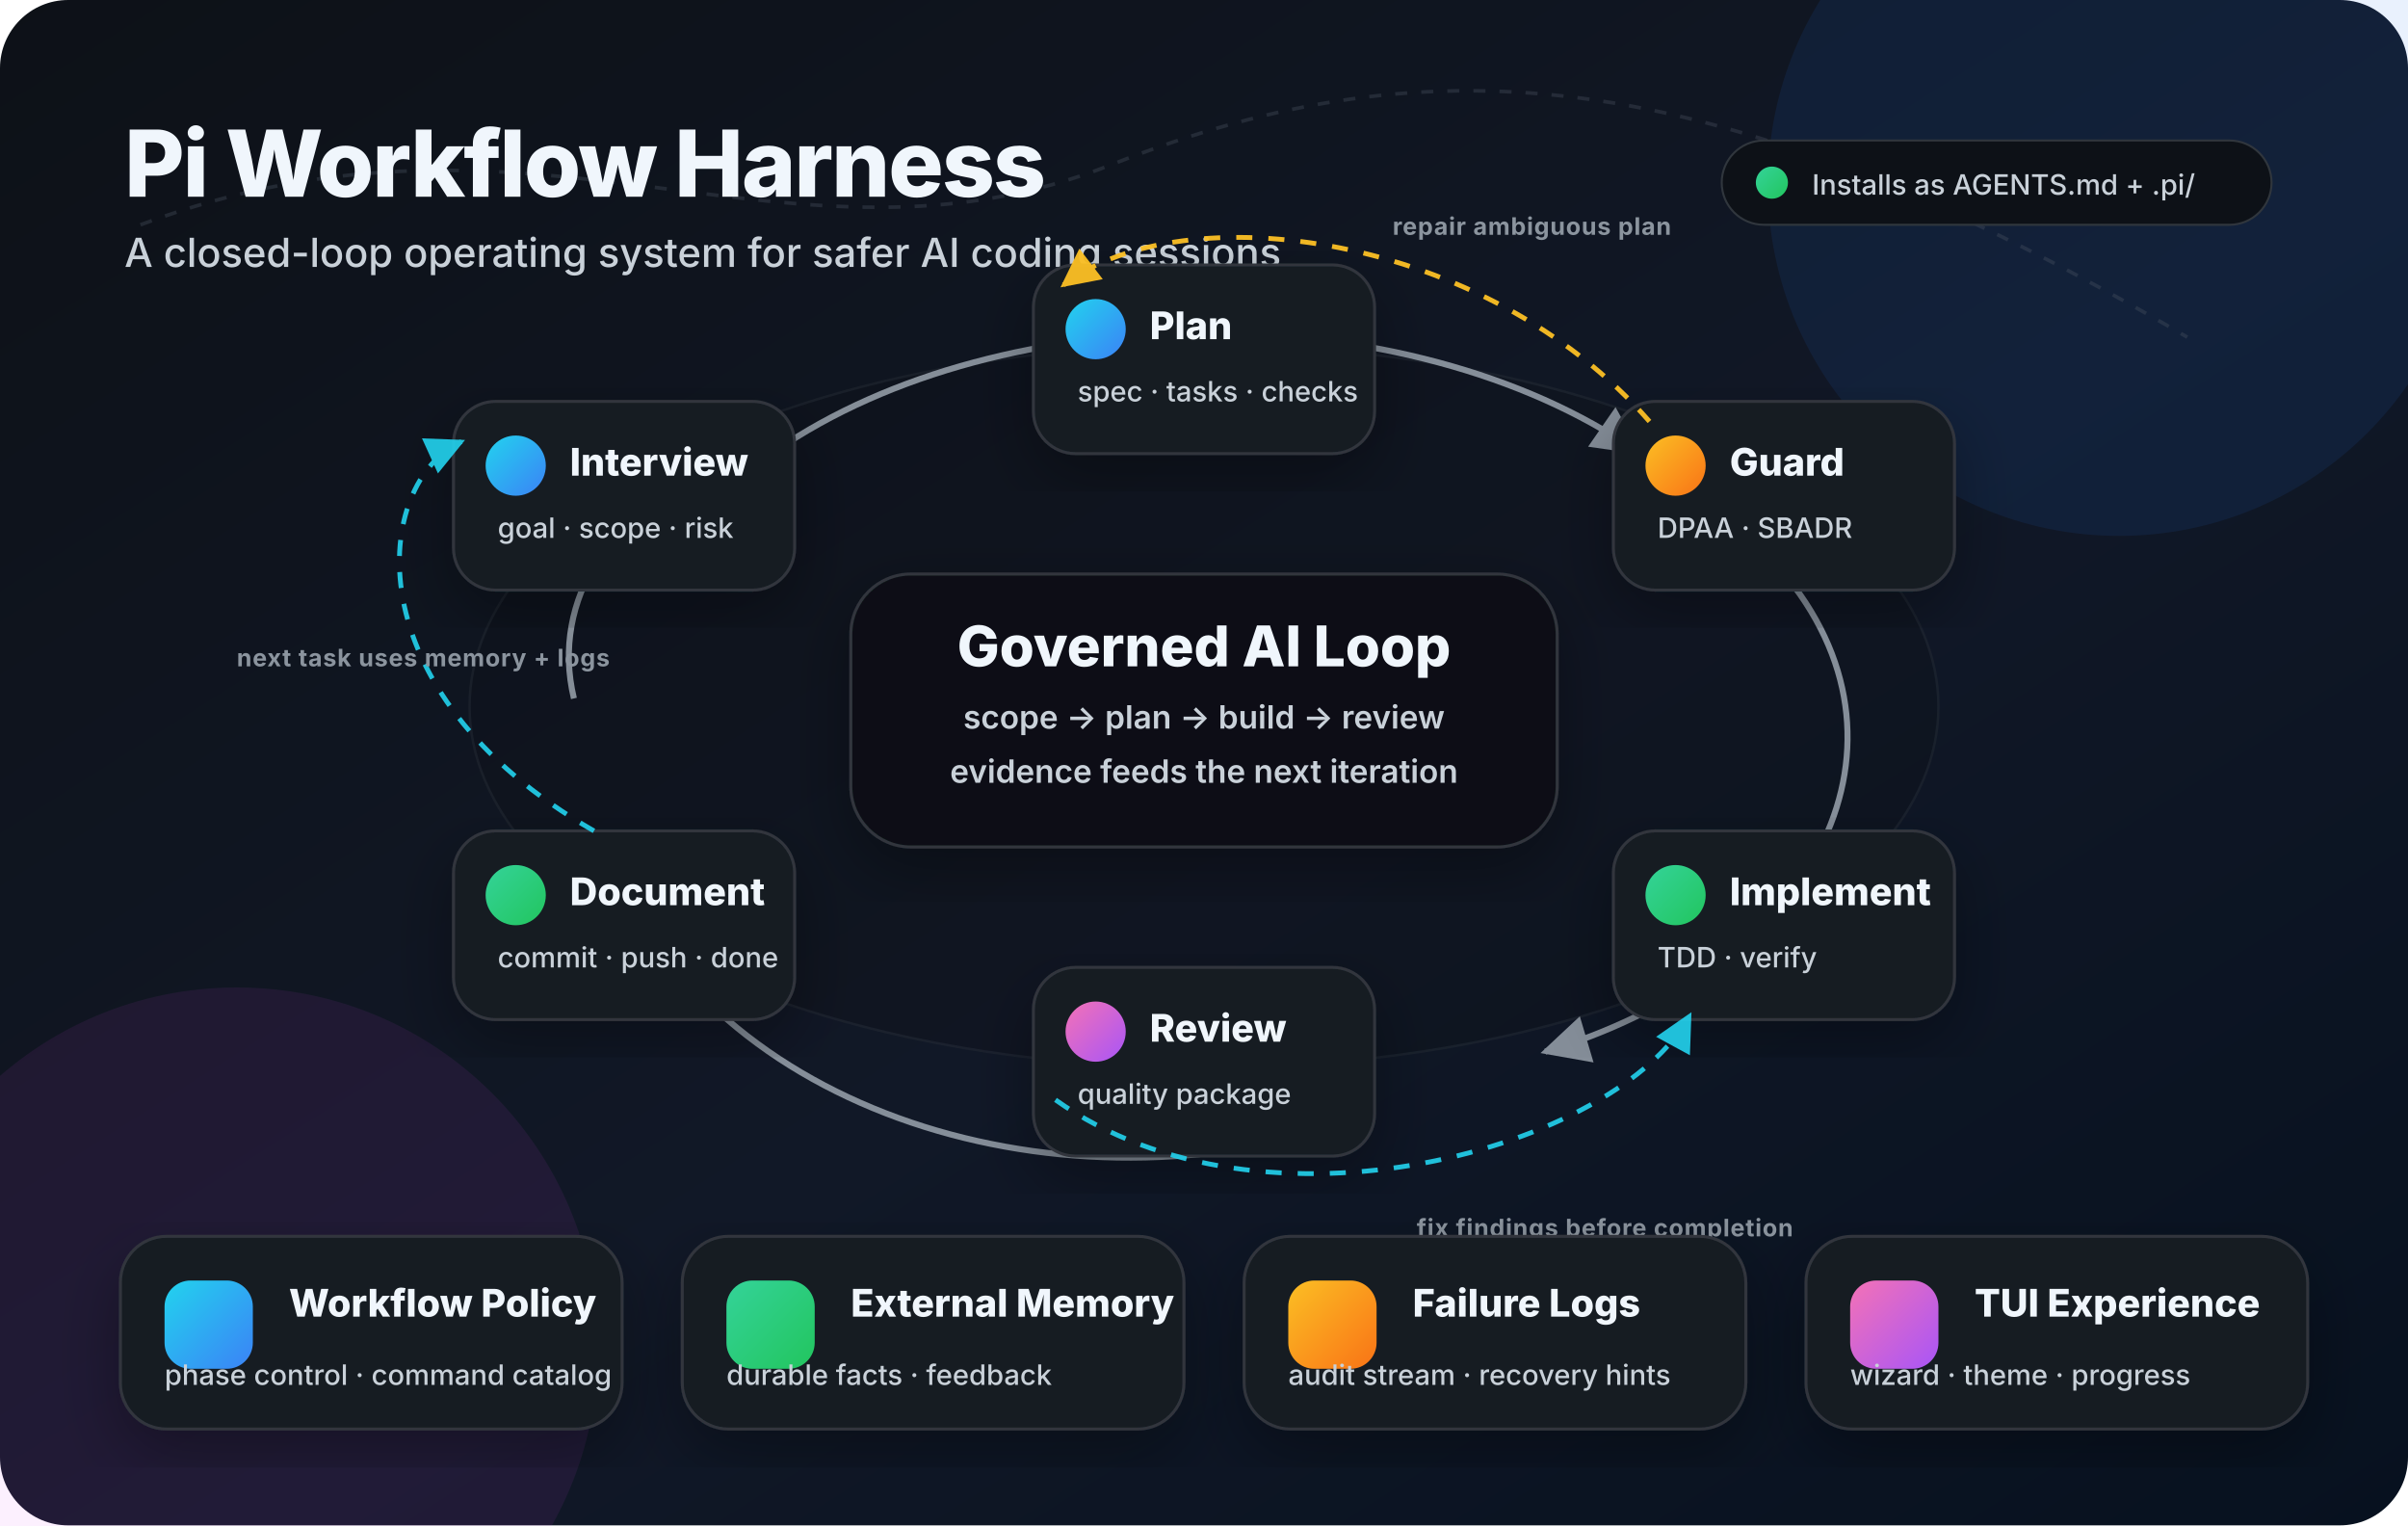
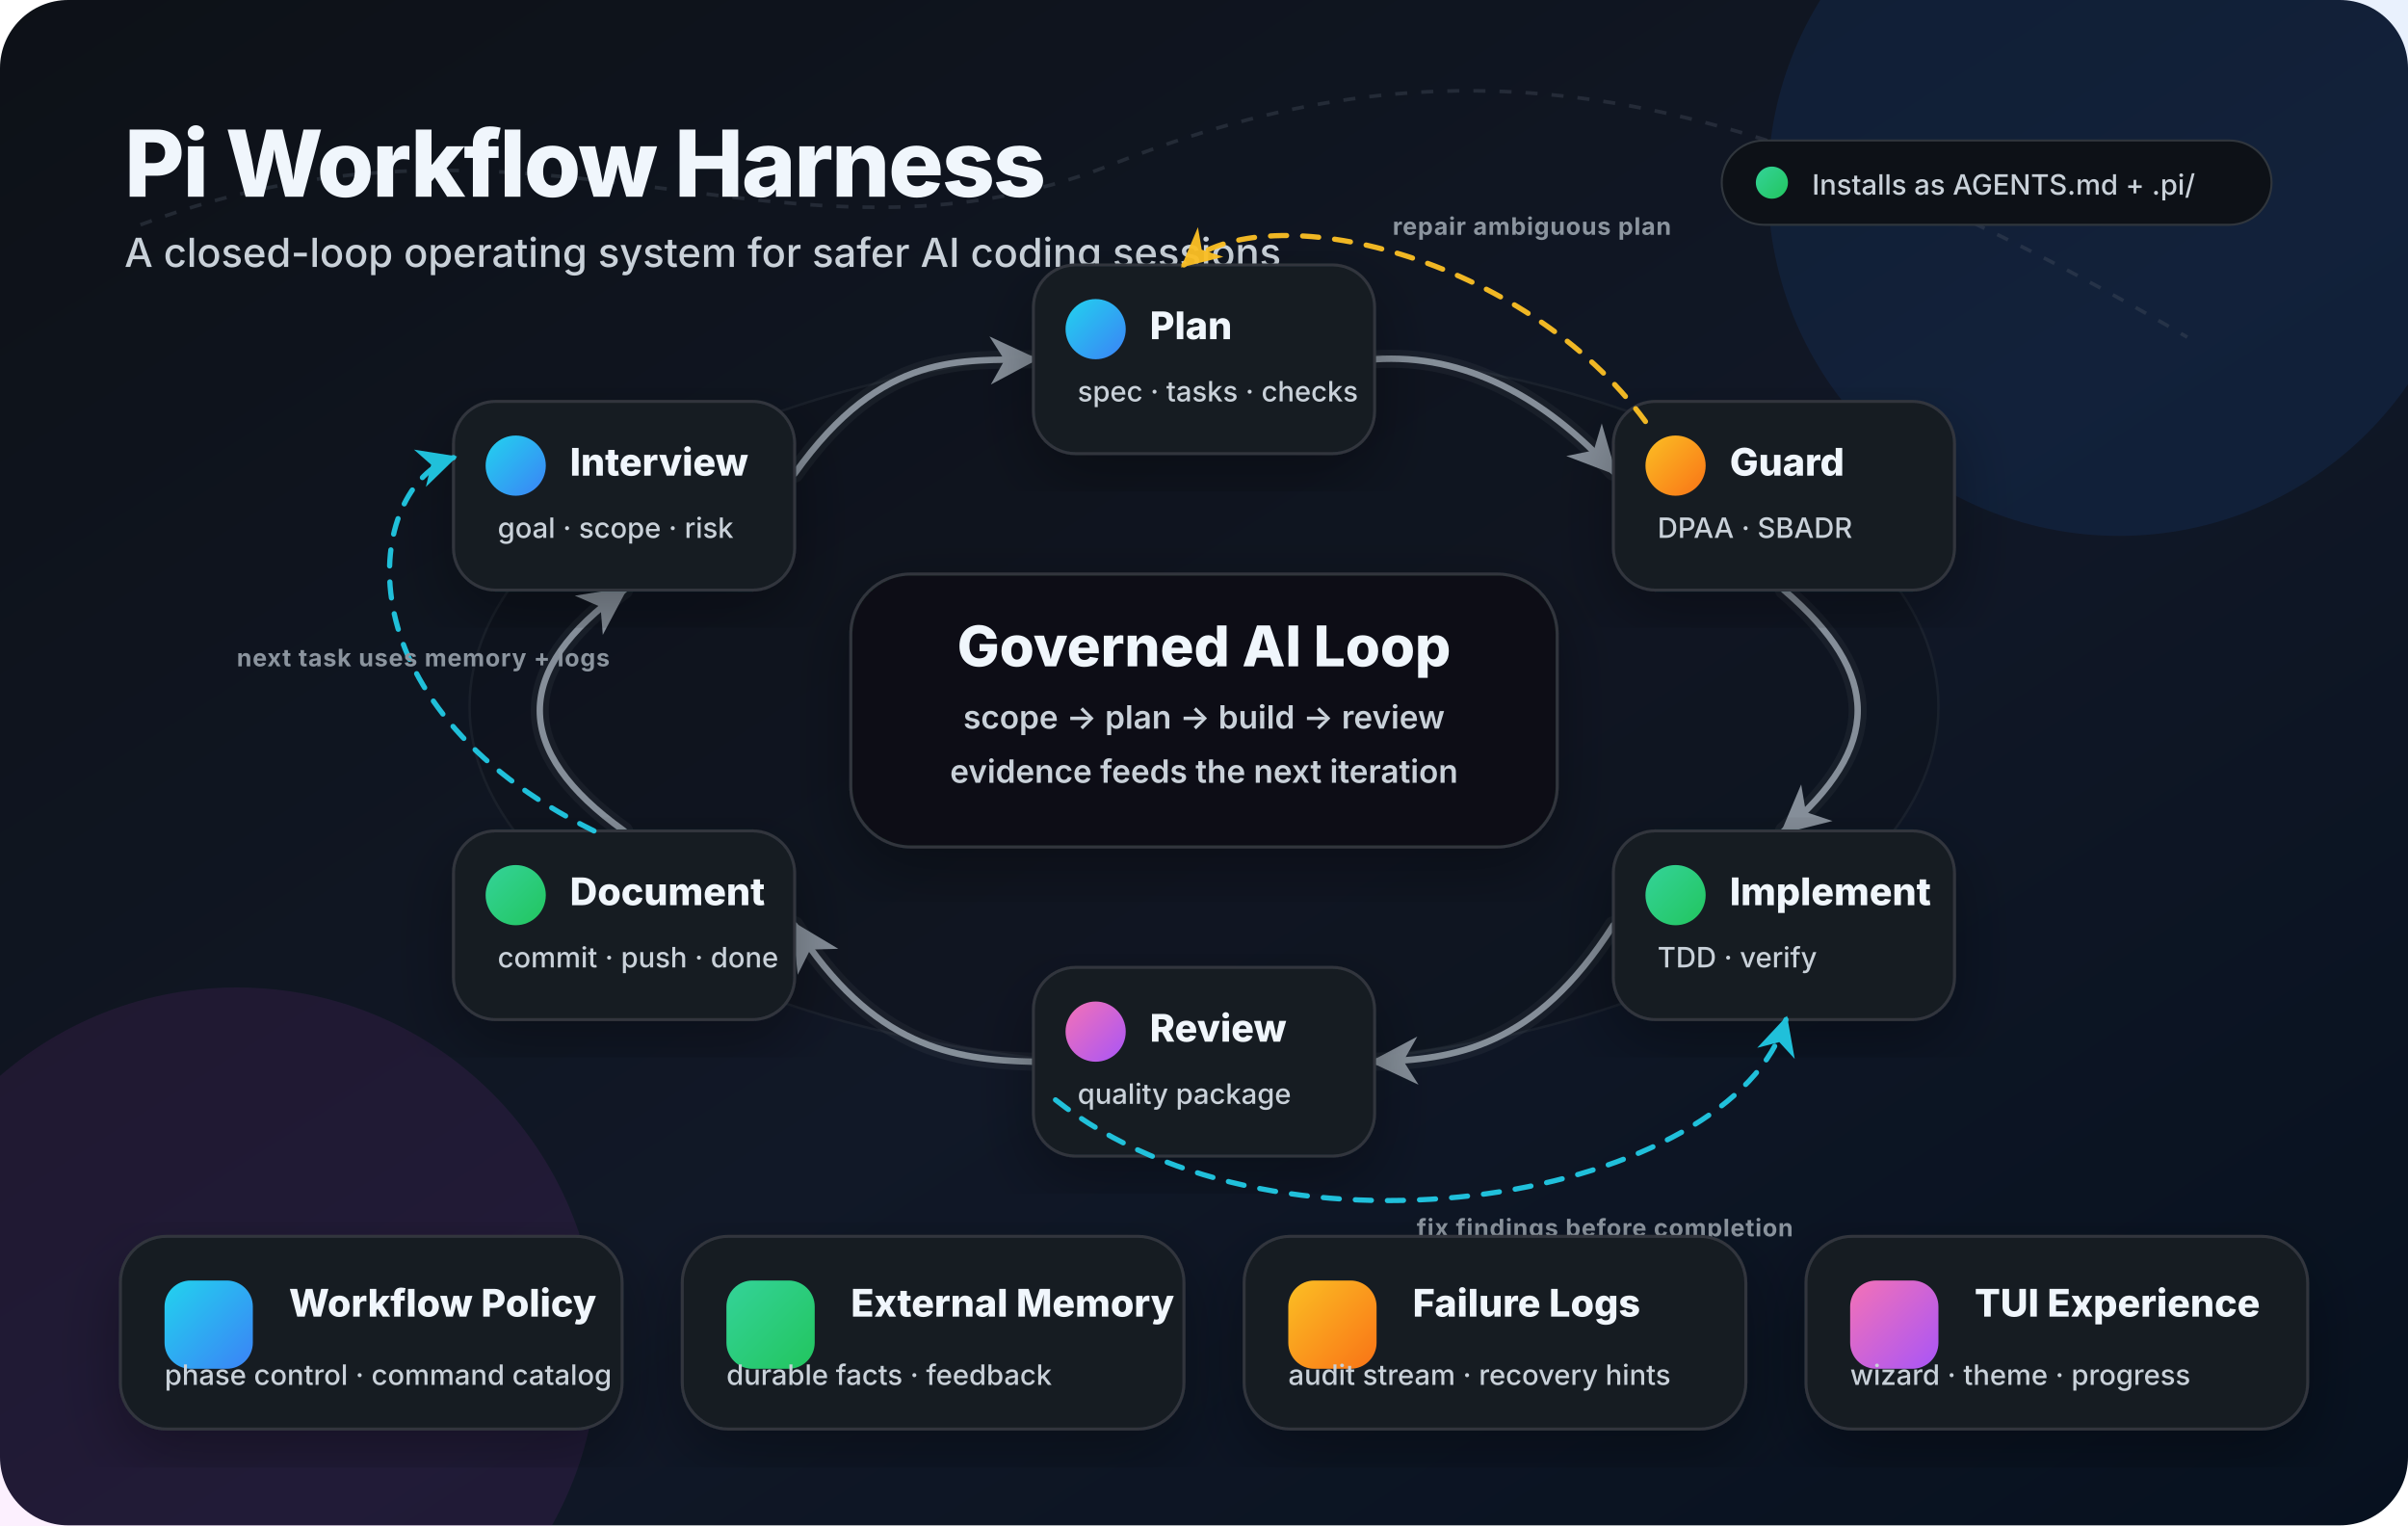
<svg xmlns="http://www.w3.org/2000/svg" width="1200" height="760" viewBox="0 0 1200 760" role="img" aria-labelledby="title desc">
  <defs>
    <linearGradient id="bg" x1="0" y1="0" x2="1" y2="1">
      <stop offset="0%" stop-color="#0d1117" />
      <stop offset="55%" stop-color="#111827" />
      <stop offset="100%" stop-color="#07111f" />
    </linearGradient>
    <linearGradient id="cyan" x1="0" y1="0" x2="1" y2="1">
      <stop offset="0%" stop-color="#22d3ee" />
      <stop offset="100%" stop-color="#3b82f6" />
    </linearGradient>
    <linearGradient id="pink" x1="0" y1="0" x2="1" y2="1">
      <stop offset="0%" stop-color="#f472b6" />
      <stop offset="100%" stop-color="#a855f7" />
    </linearGradient>
    <linearGradient id="green" x1="0" y1="0" x2="1" y2="1">
      <stop offset="0%" stop-color="#34d399" />
      <stop offset="100%" stop-color="#22c55e" />
    </linearGradient>
    <linearGradient id="amber" x1="0" y1="0" x2="1" y2="1">
      <stop offset="0%" stop-color="#fbbf24" />
      <stop offset="100%" stop-color="#f97316" />
    </linearGradient>
    <filter id="shadow" x="-20%" y="-20%" width="140%" height="140%">
      <feDropShadow dx="0" dy="12" stdDeviation="16" flood-color="#000000" flood-opacity="0.32" />
    </filter>
-     <marker id="arrow" viewBox="0 0 10 10" refX="9" refY="5" markerWidth="8" markerHeight="8" orient="auto-start-reverse">
-       <path d="M 0 0 L 10 5 L 0 10 z" fill="#8b949e" />
+     <marker id="arrow" viewBox="0 0 12 12" refX="10" refY="6" markerWidth="9" markerHeight="9" orient="auto-start-reverse">
+       <path d="M1 1 L11 6 L1 11 L4 6 Z" fill="#8b949e" />
    </marker>
-     <marker id="arrowCyan" viewBox="0 0 10 10" refX="9" refY="5" markerWidth="8" markerHeight="8" orient="auto-start-reverse">
-       <path d="M 0 0 L 10 5 L 0 10 z" fill="#22d3ee" />
+     <marker id="arrowCyan" viewBox="0 0 12 12" refX="10" refY="6" markerWidth="9" markerHeight="9" orient="auto-start-reverse">
+       <path d="M1 1 L11 6 L1 11 L4 6 Z" fill="#22d3ee" />
    </marker>
-     <marker id="arrowAmber" viewBox="0 0 10 10" refX="9" refY="5" markerWidth="8" markerHeight="8" orient="auto-start-reverse">
-       <path d="M 0 0 L 10 5 L 0 10 z" fill="#fbbf24" />
+     <marker id="arrowAmber" viewBox="0 0 12 12" refX="10" refY="6" markerWidth="9" markerHeight="9" orient="auto-start-reverse">
+       <path d="M1 1 L11 6 L1 11 L4 6 Z" fill="#fbbf24" />
    </marker>
    <style>
      .title { fill: #f0f6fc; font: 800 46px ui-sans-serif, system-ui, -apple-system, Segoe UI, sans-serif; letter-spacing: -0.9px; }
      .subtitle { fill: #c9d1d9; font: 500 20px ui-sans-serif, system-ui, -apple-system, Segoe UI, sans-serif; }
      .center-title { fill: #f0f6fc; font: 800 28px ui-sans-serif, system-ui, -apple-system, Segoe UI, sans-serif; text-anchor: middle; }
      .center-text { fill: #c9d1d9; font: 600 16px ui-sans-serif, system-ui, -apple-system, Segoe UI, sans-serif; text-anchor: middle; }
      .card-title { fill: #f0f6fc; font: 800 19px ui-sans-serif, system-ui, -apple-system, Segoe UI, sans-serif; }
      .card-text { fill: #c9d1d9; font: 500 14px ui-sans-serif, system-ui, -apple-system, Segoe UI, sans-serif; }
      .small { fill: #8b949e; font: 700 12px ui-sans-serif, system-ui, -apple-system, Segoe UI, sans-serif; letter-spacing: 0.4px; }
      .node { fill: #161b22; stroke: #30363d; stroke-width: 1.5; filter: url(#shadow); }
      .center { fill: #0d1117; stroke: #30363d; stroke-width: 1.5; filter: url(#shadow); }
      .chip { fill: #0d1117; stroke: #30363d; stroke-width: 1; }
-       .loop { stroke: #8b949e; stroke-width: 3; fill: none; marker-end: url(#arrow); opacity: 0.95; }
-       .feedback { stroke: #22d3ee; stroke-width: 2.4; fill: none; marker-end: url(#arrowCyan); stroke-dasharray: 8 8; opacity: 0.9; }
-       .repair { stroke: #fbbf24; stroke-width: 2.4; fill: none; marker-end: url(#arrowAmber); stroke-dasharray: 8 8; opacity: 0.95; }
+       .loop { stroke: #8b949e; stroke-width: 3.2; fill: none; marker-end: url(#arrow); opacity: 0.95; stroke-linecap: round; stroke-linejoin: round; }
+       .loop-halo { stroke: #8b949e; stroke-width: 9; fill: none; opacity: 0.08; stroke-linecap: round; }
+       .feedback { stroke: #22d3ee; stroke-width: 2.6; fill: none; marker-end: url(#arrowCyan); stroke-dasharray: 8 8; opacity: 0.9; stroke-linecap: round; stroke-linejoin: round; }
+       .repair { stroke: #fbbf24; stroke-width: 2.6; fill: none; marker-end: url(#arrowAmber); stroke-dasharray: 8 8; opacity: 0.95; stroke-linecap: round; stroke-linejoin: round; }
      .dash { stroke: #4b5563; stroke-width: 1.8; stroke-dasharray: 6 7; fill: none; }
      .accent-cyan { fill: url(#cyan); }
      .accent-pink { fill: url(#pink); }
      .accent-green { fill: url(#green); }
      .accent-amber { fill: url(#amber); }
    </style>
  </defs>
  <rect width="1200" height="760" rx="34" fill="url(#bg)" />
  <circle cx="1056" cy="92" r="175" fill="#1f6feb" opacity="0.10" />
  <circle cx="118" cy="672" r="180" fill="#d946ef" opacity="0.08" />
  <path d="M70 112 C268 38, 392 146, 554 82 S858 32, 1090 168" class="dash" opacity="0.34" />
  <text x="62" y="98" class="title">Pi Workflow Harness</text>
  <text x="62" y="133" class="subtitle">A closed-loop operating system for safer AI coding sessions</text>
  <g transform="translate(858 70)">
    <rect class="chip" width="274" height="42" rx="21" />
    <circle cx="25" cy="21" r="8" class="accent-green" />
    <text x="45" y="27" class="card-text">Installs as AGENTS.md + .pi/</text>
  </g>
  <g transform="translate(0 0)">
    <ellipse cx="600" cy="352" rx="366" ry="180" fill="#0d1117" opacity="0.32" stroke="#30363d" stroke-width="1.2" />
-     <path class="loop" d="M386 225 C500 146, 702 146, 816 225" />
-     <path class="loop" d="M894 292 C960 380, 898 486, 770 524" />
-     <path class="loop" d="M684 555 C538 610, 360 558, 306 432" />
-     <path class="loop" d="M286 348 C274 298, 306 254, 354 232" />
+     <path class="loop-halo" d="M396 236 C440 174, 480 180, 515 179" />
+     <path class="loop" d="M396 236 C440 174, 480 180, 515 179" />
+     <path class="loop-halo" d="M685 179 C730 176, 770 198, 804 235" />
+     <path class="loop" d="M685 179 C730 176, 770 198, 804 235" />
+     <path class="loop-halo" d="M889 294 C938 336, 938 372, 889 414" />
+     <path class="loop" d="M889 294 C938 336, 938 372, 889 414" />
+     <path class="loop-halo" d="M804 461 C765 522, 725 528, 685 529" />
+     <path class="loop" d="M804 461 C765 522, 725 528, 685 529" />
+     <path class="loop-halo" d="M515 529 C475 528, 435 522, 396 461" />
+     <path class="loop" d="M515 529 C475 528, 435 522, 396 461" />
+     <path class="loop-halo" d="M311 414 C255 374, 255 334, 311 294" />
+     <path class="loop" d="M311 414 C255 374, 255 334, 311 294" />
    <rect class="center" x="424" y="286" width="352" height="136" rx="30" />
    <text x="600" y="332" class="center-title">Governed AI Loop</text>
    <text x="600" y="363" class="center-text">scope → plan → build → review</text>
    <text x="600" y="390" class="center-text">evidence feeds the next iteration</text>
    <g transform="translate(226 200)">
      <rect class="node" width="170" height="94" rx="21" />
      <circle cx="31" cy="32" r="15" class="accent-cyan" />
      <text x="58" y="37" class="card-title">Interview</text>
      <text x="22" y="68" class="card-text">goal · scope · risk</text>
    </g>
    <g transform="translate(515 132)">
      <rect class="node" width="170" height="94" rx="21" />
      <circle cx="31" cy="32" r="15" class="accent-cyan" />
      <text x="58" y="37" class="card-title">Plan</text>
      <text x="22" y="68" class="card-text">spec · tasks · checks</text>
    </g>
    <g transform="translate(804 200)">
      <rect class="node" width="170" height="94" rx="21" />
      <circle cx="31" cy="32" r="15" class="accent-amber" />
      <text x="58" y="37" class="card-title">Guard</text>
      <text x="22" y="68" class="card-text">DPAA · SBADR</text>
    </g>
    <g transform="translate(804 414)">
      <rect class="node" width="170" height="94" rx="21" />
      <circle cx="31" cy="32" r="15" class="accent-green" />
      <text x="58" y="37" class="card-title">Implement</text>
      <text x="22" y="68" class="card-text">TDD · verify</text>
    </g>
    <g transform="translate(515 482)">
      <rect class="node" width="170" height="94" rx="21" />
      <circle cx="31" cy="32" r="15" class="accent-pink" />
      <text x="58" y="37" class="card-title">Review</text>
      <text x="22" y="68" class="card-text">quality package</text>
    </g>
    <g transform="translate(226 414)">
      <rect class="node" width="170" height="94" rx="21" />
      <circle cx="31" cy="32" r="15" class="accent-green" />
      <text x="58" y="37" class="card-title">Document</text>
      <text x="22" y="68" class="card-text">commit · push · done</text>
    </g>
-     <path class="repair" d="M822 210 C740 116, 590 96, 530 142" />
+     <path class="repair" d="M820 210 C760 128, 632 96, 590 132" />
    <text x="694" y="117" class="small">repair ambiguous plan</text>
-     <path class="feedback" d="M526 548 C630 622, 806 572, 842 506" />
+     <path class="feedback" d="M526 548 C640 638, 864 596, 890 508" />
    <text x="706" y="616" class="small">fix findings before completion</text>
-     <path class="feedback" d="M296 414 C174 344, 186 240, 230 220" />
+     <path class="feedback" d="M296 414 C166 350, 182 242, 226 228" />
    <text x="118" y="332" class="small">next task uses memory + logs</text>
  </g>
  <g transform="translate(60 616)">
    <rect class="node" x="0" y="0" width="250" height="96" rx="23" />
    <rect x="22" y="22" width="44" height="44" rx="13" class="accent-cyan" />
    <text x="84" y="40" class="card-title">Workflow Policy</text>
    <text x="22" y="74" class="card-text">phase control · command catalog</text>
  </g>
  <g transform="translate(340 616)">
    <rect class="node" x="0" y="0" width="250" height="96" rx="23" />
    <rect x="22" y="22" width="44" height="44" rx="13" class="accent-green" />
    <text x="84" y="40" class="card-title">External Memory</text>
    <text x="22" y="74" class="card-text">durable facts · feedback</text>
  </g>
  <g transform="translate(620 616)">
    <rect class="node" x="0" y="0" width="250" height="96" rx="23" />
    <rect x="22" y="22" width="44" height="44" rx="13" class="accent-amber" />
    <text x="84" y="40" class="card-title">Failure Logs</text>
    <text x="22" y="74" class="card-text">audit stream · recovery hints</text>
  </g>
  <g transform="translate(900 616)">
    <rect class="node" x="0" y="0" width="250" height="96" rx="23" />
    <rect x="22" y="22" width="44" height="44" rx="13" class="accent-pink" />
    <text x="84" y="40" class="card-title">TUI Experience</text>
    <text x="22" y="74" class="card-text">wizard · theme · progress</text>
  </g>
</svg>
